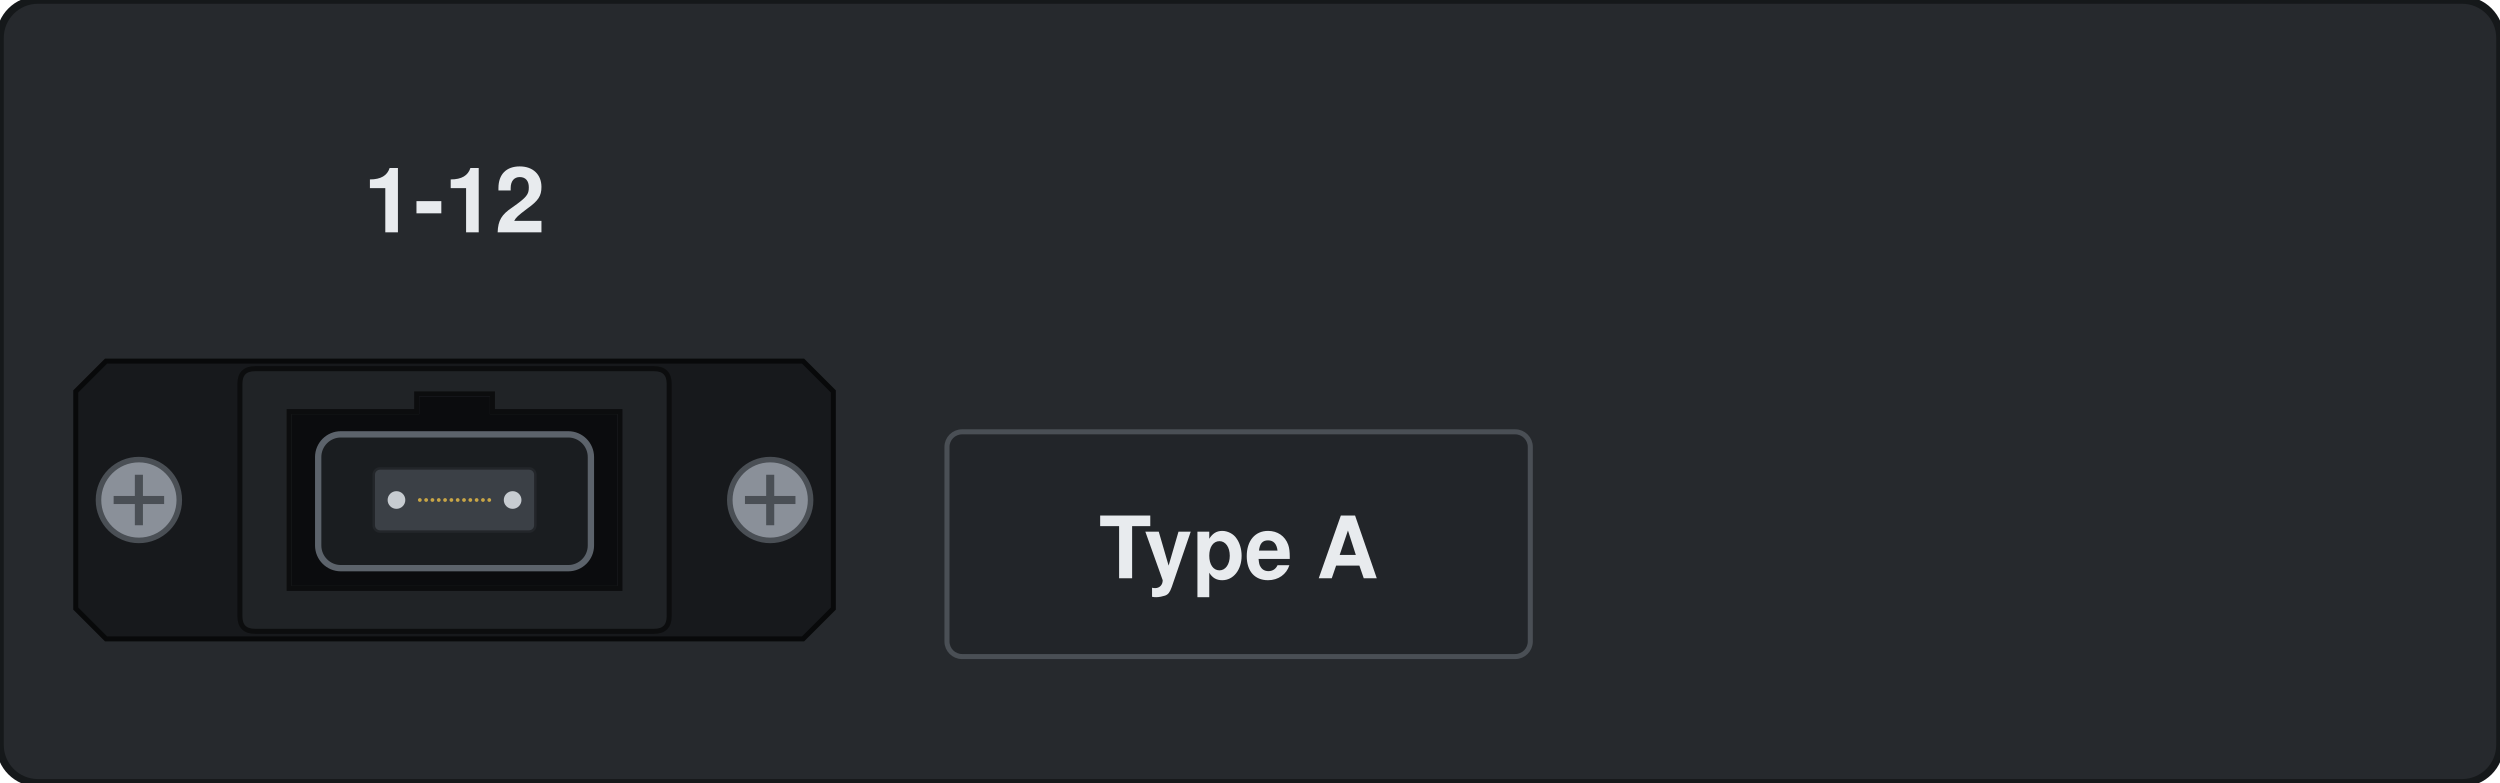
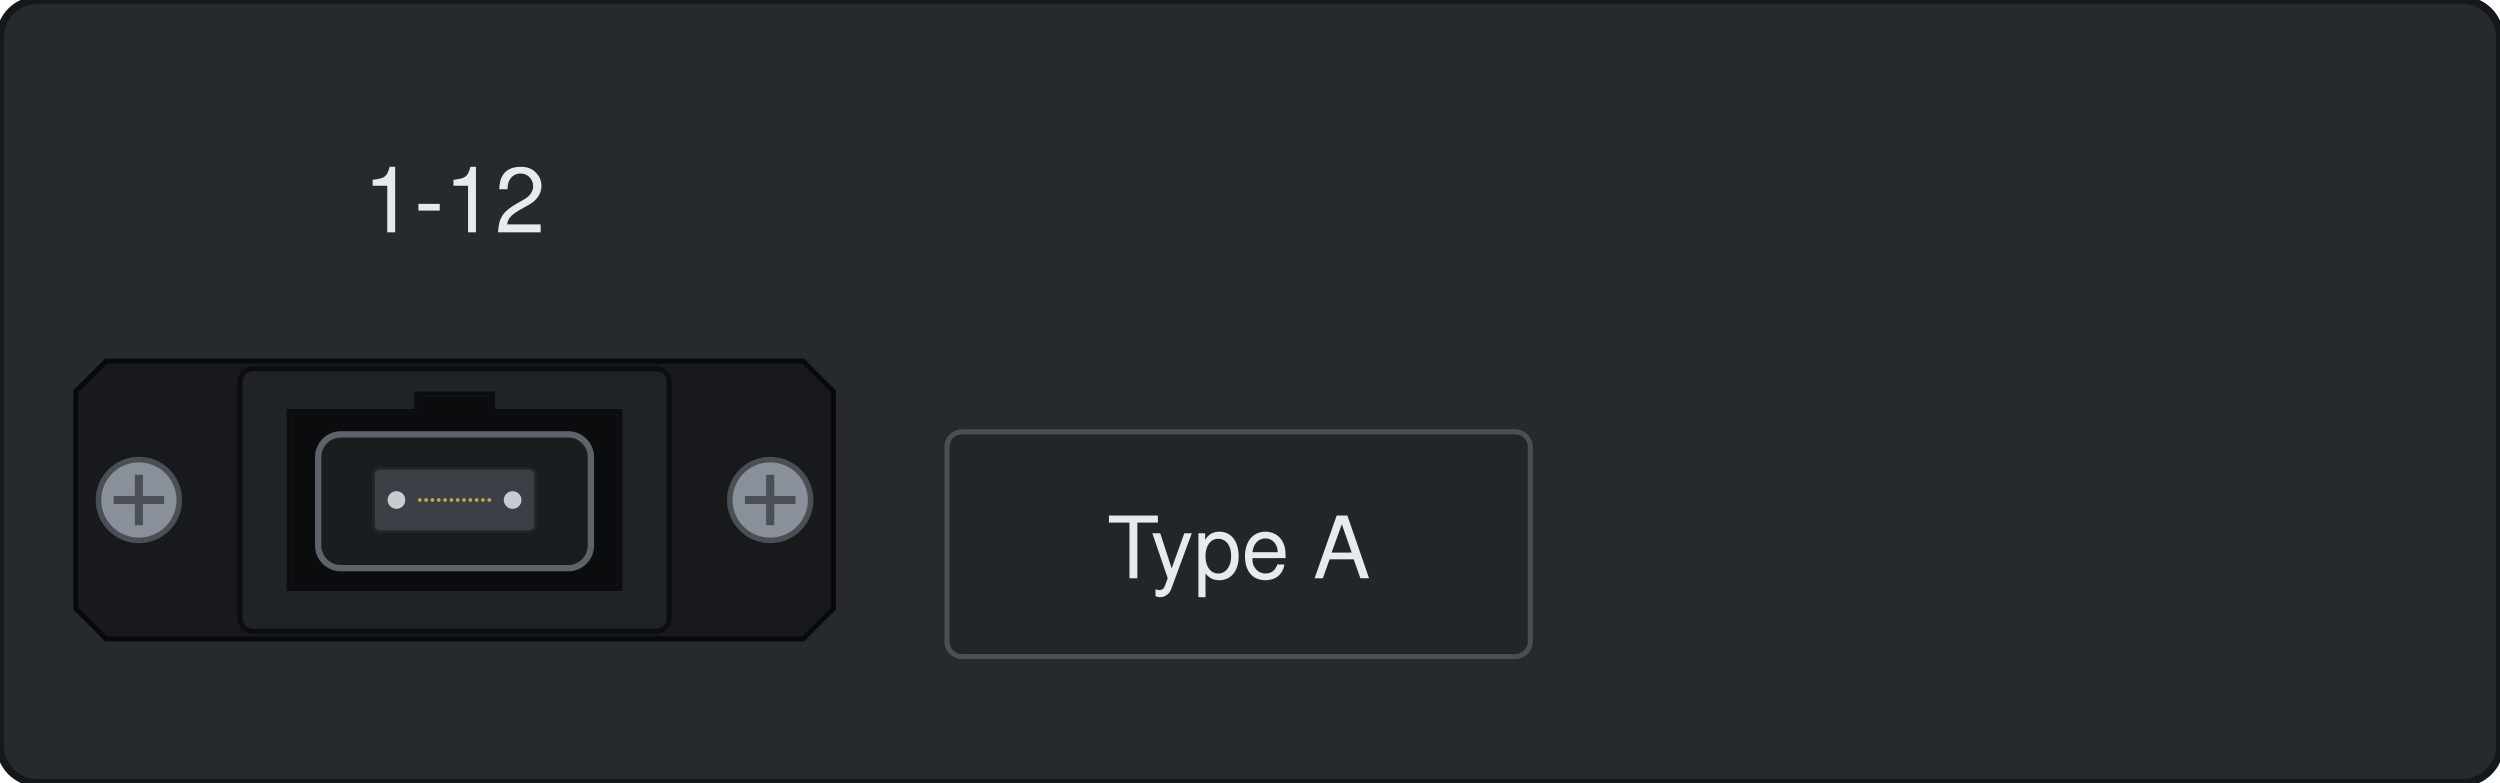
<svg xmlns="http://www.w3.org/2000/svg" width="99.0mm" height="31.0mm" viewBox="0 0 99.0 31.0">
  <style>
    [data-path] { cursor: pointer; }
    .state-on    { --led-color: #22c55e; }
    .state-up    { --led-color: #22c55e; }
    /* link and up are the same fact on an Ethernet lamp; see docs/rj45-family-design.md */
    .state-link  { --led-color: #22c55e; }
    .state-activity { --led-color: #86efac; }
    .state-ok    { --led-color: #22c55e; }
    .state-fault { --led-color: #ef4444; }
    .state-fail  { --led-color: #ef4444; }
    .state-locate { --led-color: #3b82f6; }
    .state-absent { opacity: 0.35; }
    /* A state is a colour AND a behaviour. Solid and blinking of the same colour
       are different facts on real hardware: on the S9510-28DC a solid green PWR
       is "system power good" and a blinking green PWR is "power good but BMC
       power fail". A blinking state that renders solid is the same failure as a
       state class nothing paints - it looks modelled and is not.
       blink animates opacity rather than fill, because each skin carries its own
       unlit colour in the fill fallback and a keyframe cannot name it. alternate
       animates fill, because two colours is the whole point, and takes its first
       value from the element's own fill. */
    @keyframes portrayal-blink {
      0%, 49.9% { opacity: 1; }
      50%, 100% { opacity: 0; }
    }
    @keyframes portrayal-alternate {
      0%, 49.9% { fill: var(--led-color, #3a3f44); }
      50%, 100% { fill: var(--led-color-alt, #3a3f44); }
    }
    .portrayal-highlight { filter: drop-shadow(0 0 1.2px #f59e0b) drop-shadow(0 0 0.5px #f59e0b); }
    .portrayal-dim { opacity: 0.25; }
    [data-class='region'].portrayal-highlight { stroke: #f59e0b; stroke-width: 0.7; filter: none; }
    .state-fail[data-class='psu'], .state-fail[data-class='fan'] { filter: drop-shadow(0 0 1.4px #ef4444); }
</style>
-   <g id="fhd-1mtp12-sc-rear" data-path="fhd-1mtp12-sc-rear" data-class="cassette" data-ref="fs/fhd-1mtp12-sc-rear@3:3.0.0" data-media="fiber" transform="translate(0,0)">
+   <g id="fhd-1mtp12-sc-rear" data-path="fhd-1mtp12-sc-rear" data-class="cassette" data-ref="fs/fhd-1mtp12-sc-rear@3:3.0.1" data-media="fiber" transform="translate(0,0)">
    <rect id="fhd-1mtp12-sc-rear--bezel" x="0" y="0" width="99.0" height="31.0" rx="1.5" fill="#26292d" stroke="#15181a" stroke-width="0.3" />
    <rect id="fhd-1mtp12-sc-rear--polarity-label" x="37.5" y="17.1" width="23.1" height="8.9" rx="0.6" fill="#222529" stroke="#4a4f55" stroke-width="0.2" />
    <g id="fhd-1mtp12-sc-rear--silkscreen">
-       <text id="fhd-1mtp12-sc-rear--legend" x="18.0" y="9.2" font-size="3.6" font-family="Helvetica, Arial, sans-serif" font-weight="bold" text-anchor="middle" fill="#e8ebee">1-12</text>
-       <text id="fhd-1mtp12-sc-rear--polarity-text" x="49.05" y="22.9" font-size="3.4" font-family="Helvetica, Arial, sans-serif" font-weight="bold" text-anchor="middle" fill="#e8ebee">Type A</text>
+       <text id="fhd-1mtp12-sc-rear--legend" x="18.0" y="9.2" font-size="3.6" font-family="Helvetica, Arial, sans-serif" text-anchor="middle" fill="#e8ebee">1-12</text>
+       <text id="fhd-1mtp12-sc-rear--polarity-text" x="49.05" y="22.9" font-size="3.4" font-family="Helvetica, Arial, sans-serif" text-anchor="middle" fill="#e8ebee">Type A</text>
    </g>
    <g id="fhd-1mtp12-sc-rear--mtp" data-path="fhd-1mtp12-sc-rear/mtp" data-class="port" data-ref="common/mpo-flange-adapter@1:1.1.1" data-connector="mpo" data-media="fiber" transform="translate(3.0,14.3)">
      <path id="fhd-1mtp12-sc-rear--mtp--flange" fill="#17191c" stroke="#08090a" stroke-width="0.2" d="M 1.2 0 H 28.8 L 30 1.2 V 9.8 L 28.8 11 H 1.2 L 0 9.8 V 1.2 Z" data-z-out="2.0" />
      <path id="fhd-1mtp12-sc-rear--mtp--opening" fill="#0b0c0e" stroke="#2c3035" stroke-width="0.2" d="M 8.45 2.0 H 13.5 V 1.3 H 16.5 V 2.0 H 21.55 V 9.0 H 8.45 Z" data-z-lift="3.5" data-depth="3.0" />
      <rect id="fhd-1mtp12-sc-rear--mtp--plug" x="9.6" y="2.9" width="10.8" height="5.3" rx="0.9" fill="#1a1d20" stroke="#5c636b" stroke-width="0.25" />
      <rect id="fhd-1mtp12-sc-rear--mtp--ferrule" x="11.8" y="4.25" width="6.4" height="2.5" rx="0.25" fill="#3b4046" stroke="#23262a" stroke-width="0.1" />
      <g id="fhd-1mtp12-sc-rear--mtp--fibres" fill="#c9a646">
        <circle cx="13.625" cy="5.5" r="0.075" />
        <circle cx="13.875" cy="5.5" r="0.075" />
        <circle cx="14.125" cy="5.5" r="0.075" />
        <circle cx="14.375" cy="5.5" r="0.075" />
        <circle cx="14.625" cy="5.5" r="0.075" />
        <circle cx="14.875" cy="5.5" r="0.075" />
        <circle cx="15.125" cy="5.5" r="0.075" />
        <circle cx="15.375" cy="5.5" r="0.075" />
        <circle cx="15.625" cy="5.5" r="0.075" />
        <circle cx="15.875" cy="5.5" r="0.075" />
        <circle cx="16.125" cy="5.5" r="0.075" />
        <circle cx="16.375" cy="5.5" r="0.075" />
      </g>
      <circle id="fhd-1mtp12-sc-rear--mtp--pin-left" cx="12.7" cy="5.5" r="0.35" fill="#c7ccd1" />
      <circle id="fhd-1mtp12-sc-rear--mtp--pin-right" cx="17.3" cy="5.5" r="0.35" fill="#c7ccd1" />
      <path id="fhd-1mtp12-sc-rear--mtp--housing" fill-rule="evenodd" fill="#202326" stroke="#0c0d0e" stroke-width="0.2" d="M 7.1 0.3 H 22.9 Q 23.5 0.3 23.5 0.9 V 10.1 Q 23.5 10.7 22.9 10.7            H 7.1 Q 6.5 10.7 6.5 10.1 V 0.9 Q 6.5 0.3 7.1 0.3 Z            M 8.45 2.0 H 13.5 V 1.3 H 16.5 V 2.0 H 21.55 V 9.0 H 8.45 Z" data-z-out="3.5" data-z-lift="2.0" />
      <g id="fhd-1mtp12-sc-rear--mtp--screw-left" data-path="fhd-1mtp12-sc-rear/mtp/screw-left" data-class="screw" data-behaviour="mounts" data-ref="common/screw-head@1:1.1.0" data-depth="0.7" data-wall="#15181b" data-cavity="head" data-round="1" transform="translate(0.7,3.7)" data-z-lift="2.0">
        <circle id="fhd-1mtp12-sc-rear--mtp--screw-left--head" cx="1.8" cy="1.8" r="1.6" fill="#8a9099" stroke="#4a4f55" stroke-width="0.22" />
        <rect id="fhd-1mtp12-sc-rear--mtp--screw-left--slot-h" x="0.8" y="1.64" width="2.0" height="0.32" fill="#4a4f55" data-z-sink="0.5" data-z-color="#111417" />
        <rect id="fhd-1mtp12-sc-rear--mtp--screw-left--slot-v" x="1.64" y="0.8" width="0.32" height="2.0" fill="#4a4f55" data-z-sink="0.5" data-z-color="#111417" />
      </g>
      <g id="fhd-1mtp12-sc-rear--mtp--screw-right" data-path="fhd-1mtp12-sc-rear/mtp/screw-right" data-class="screw" data-behaviour="mounts" data-ref="common/screw-head@1:1.1.0" data-depth="0.7" data-wall="#15181b" data-cavity="head" data-round="1" transform="translate(25.7,3.7)" data-z-lift="2.0">
        <circle id="fhd-1mtp12-sc-rear--mtp--screw-right--head" cx="1.8" cy="1.8" r="1.6" fill="#8a9099" stroke="#4a4f55" stroke-width="0.22" />
        <rect id="fhd-1mtp12-sc-rear--mtp--screw-right--slot-h" x="0.8" y="1.64" width="2.0" height="0.32" fill="#4a4f55" data-z-sink="0.5" data-z-color="#111417" />
        <rect id="fhd-1mtp12-sc-rear--mtp--screw-right--slot-v" x="1.64" y="0.8" width="0.32" height="2.0" fill="#4a4f55" data-z-sink="0.5" data-z-color="#111417" />
      </g>
      <g data-cp="optical" data-cp-at="15 5.5" data-cp-dir="front" />
    </g>
  </g>
</svg>
